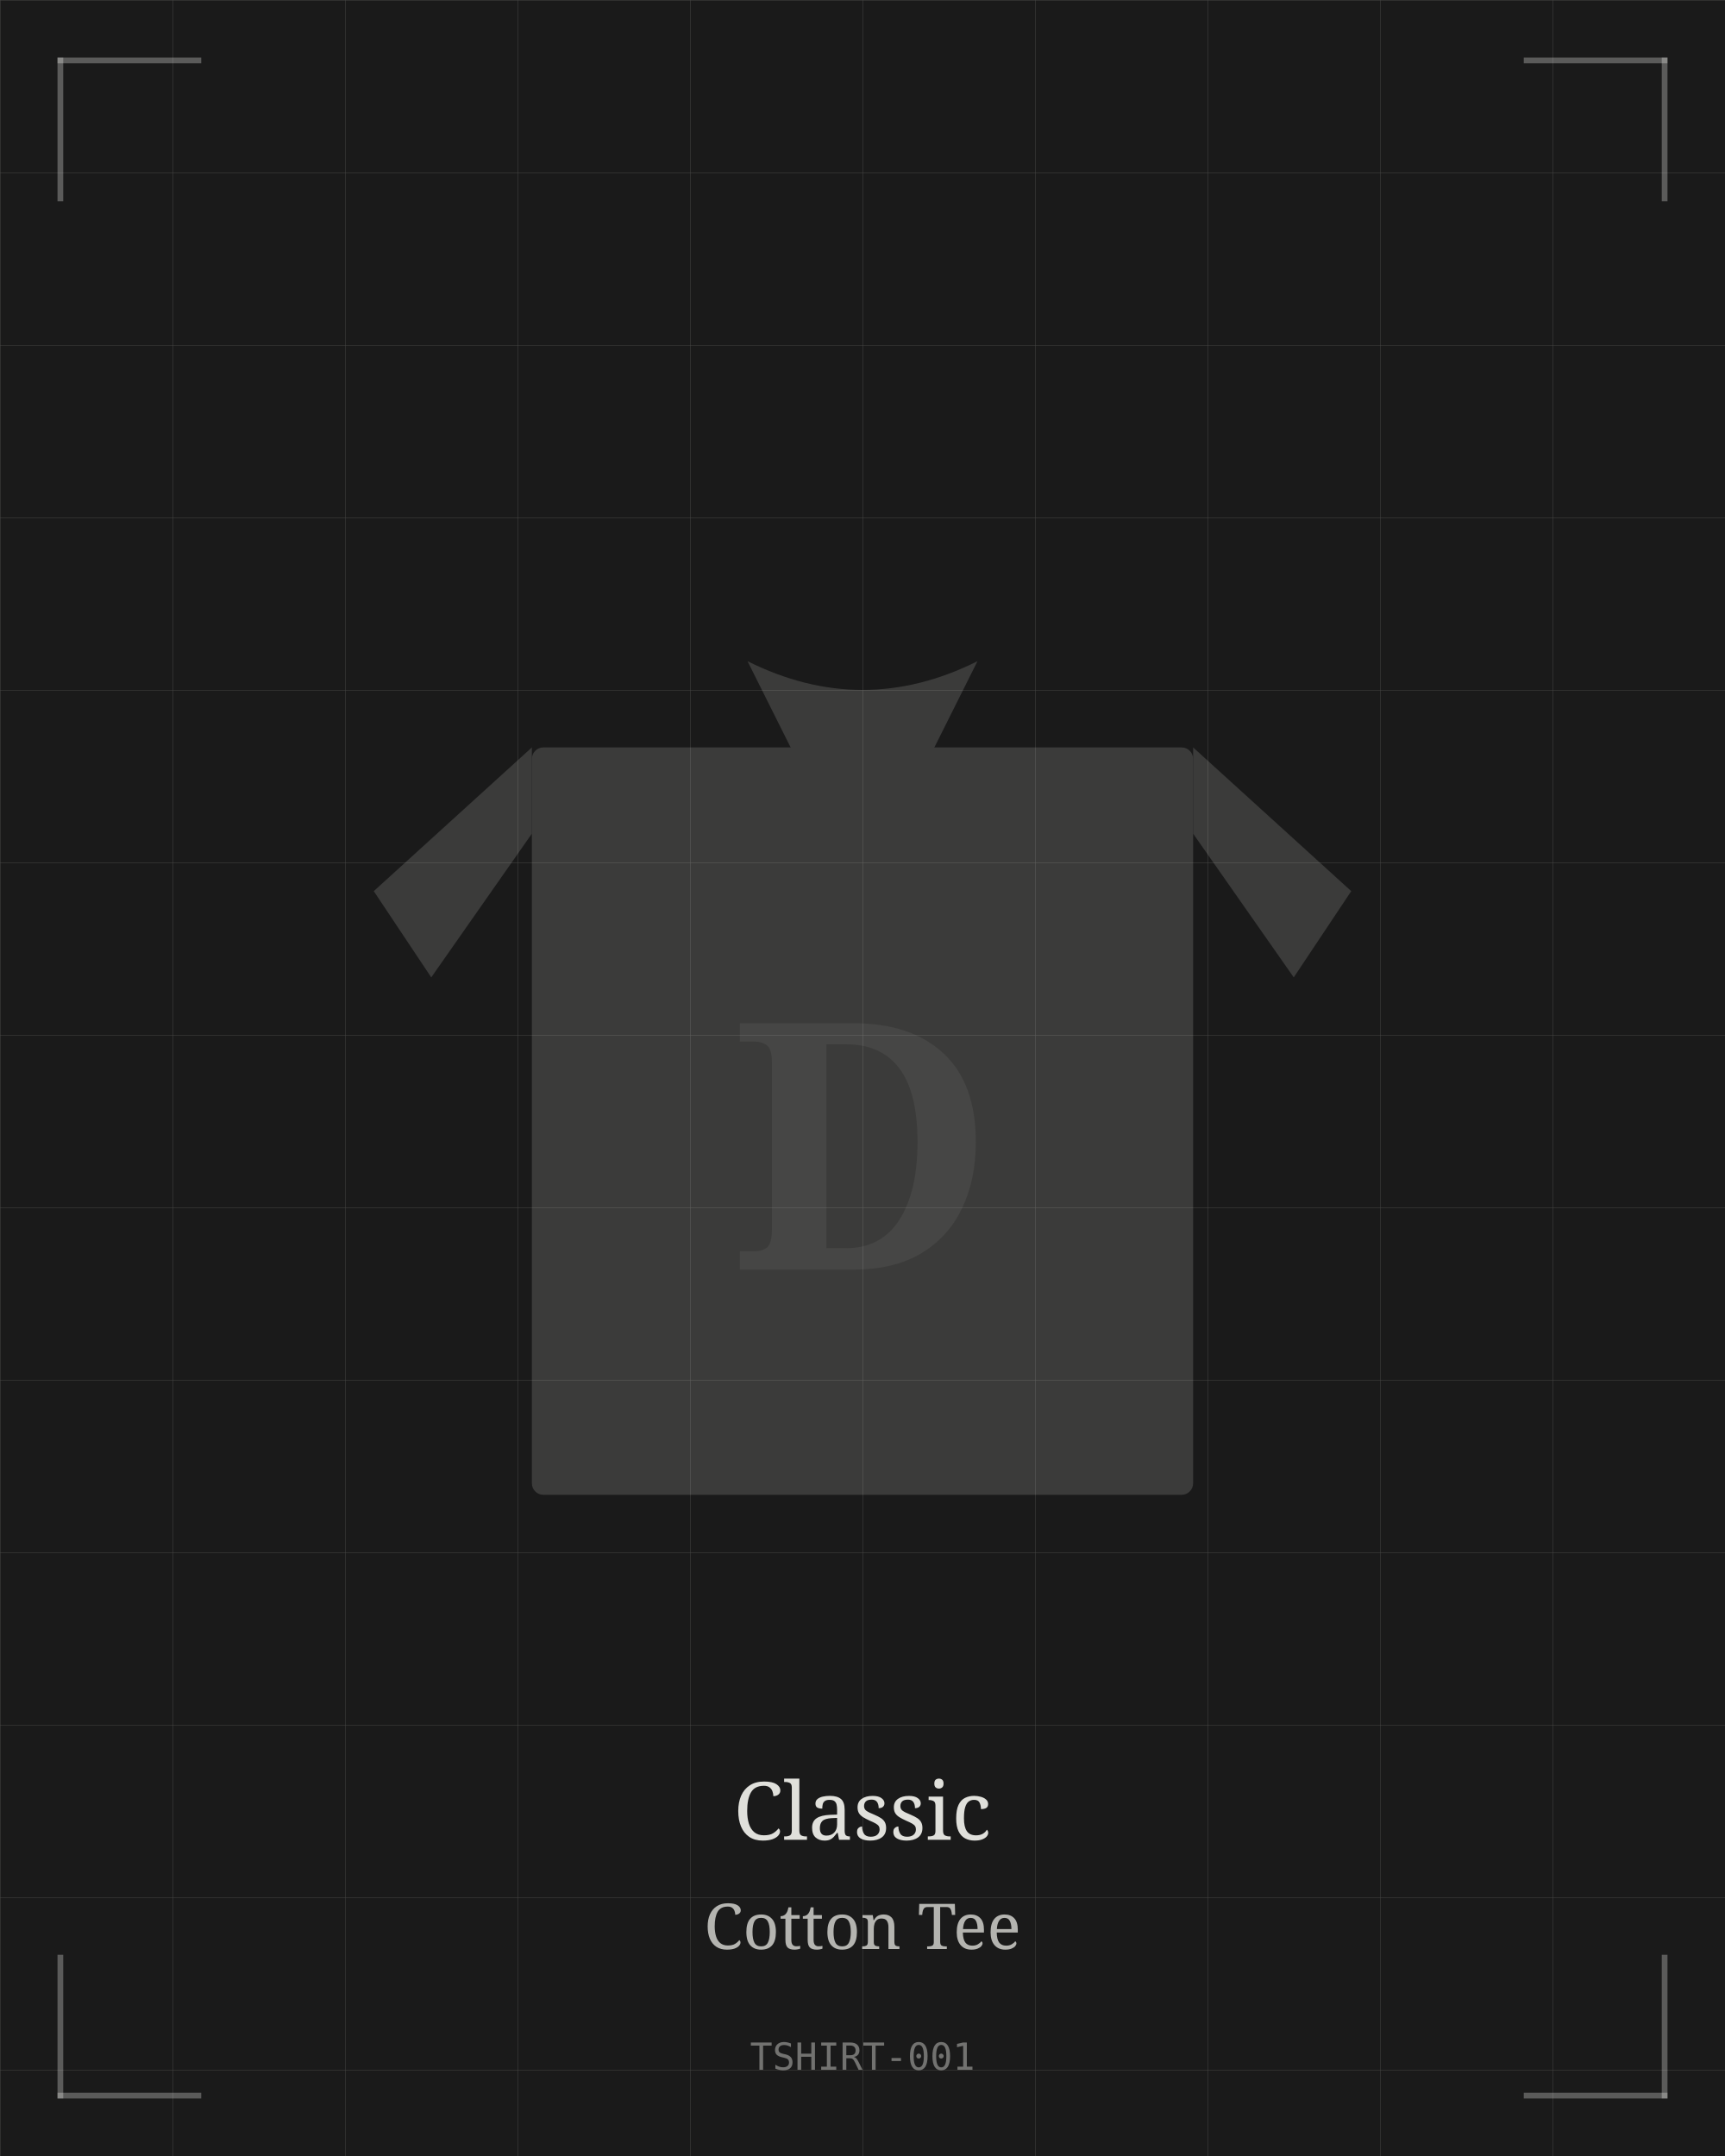
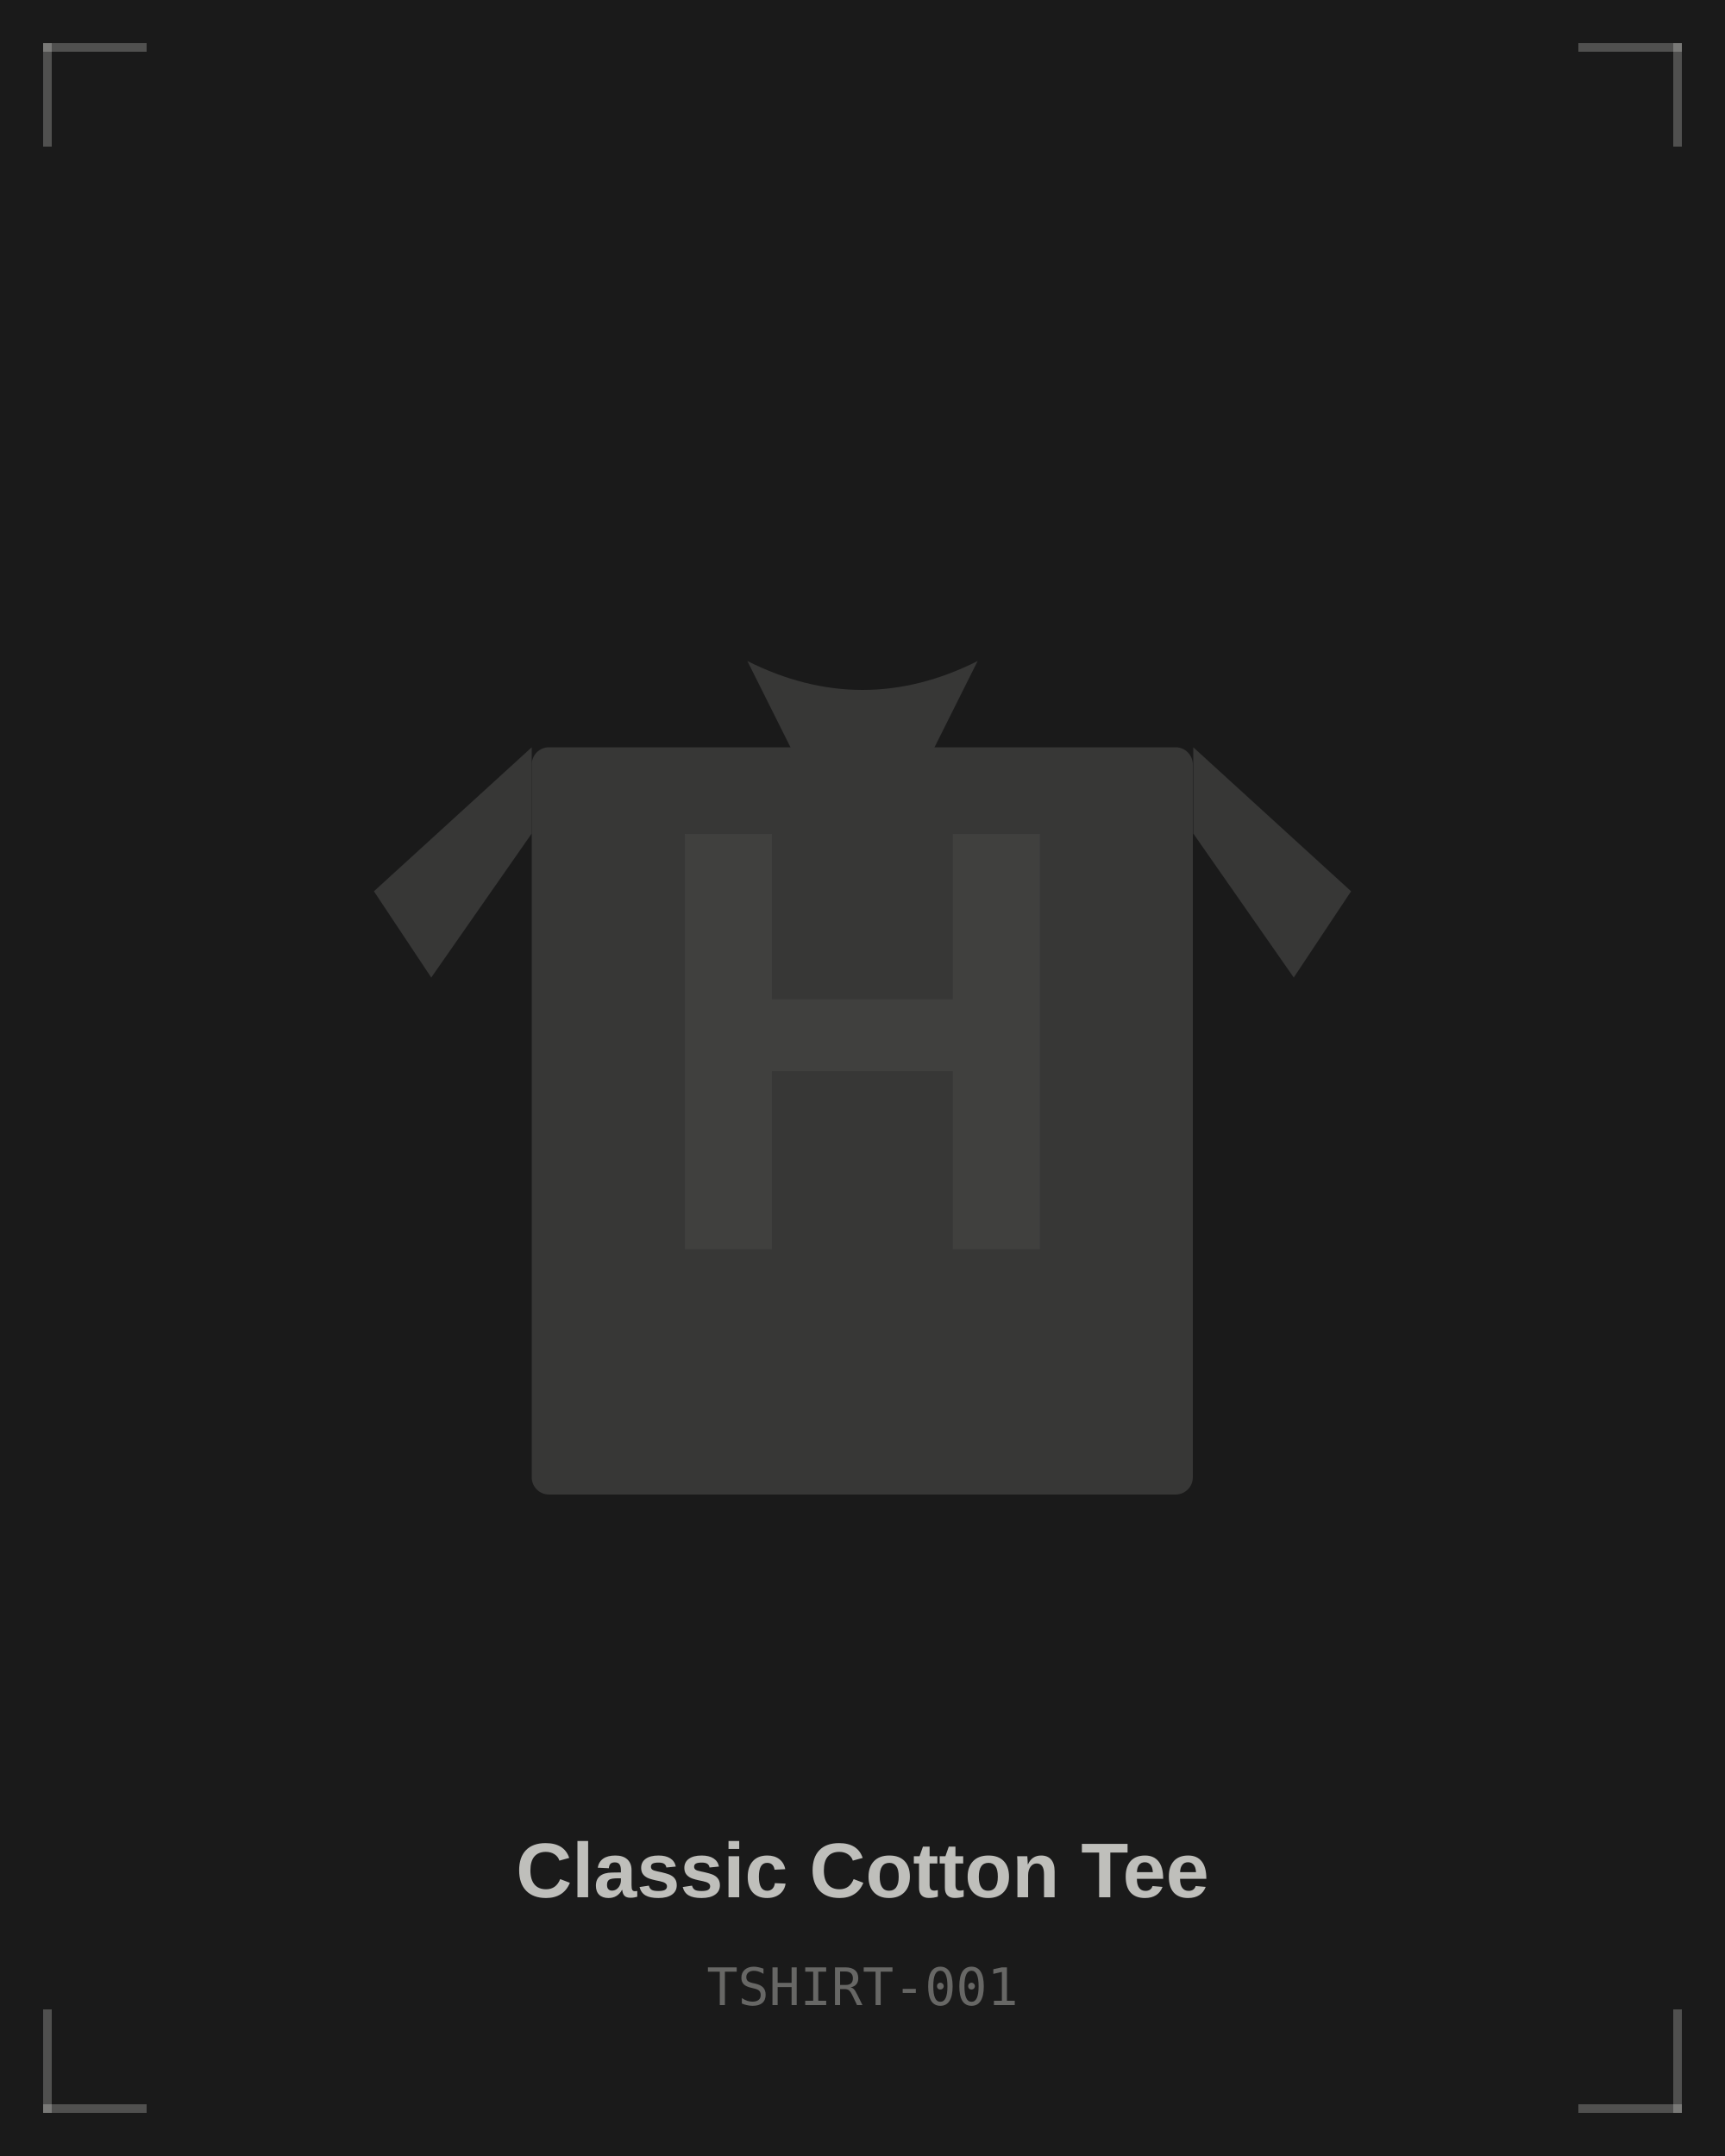
- <svg xmlns="http://www.w3.org/2000/svg" viewBox="0 0 600 750" width="600" height="750">
-   <rect width="600" height="750" fill="#1a1a1a" />
-   <defs>
-     <pattern id="grid" width="60" height="60" patternUnits="userSpaceOnUse">
-       <path d="M 60 0 L 0 0 0 60" fill="none" stroke="#f5f5f0" stroke-width="0.3" opacity="0.2" />
-     </pattern>
-   </defs>
-   <rect width="600" height="750" fill="url(#grid)" />
-   <g opacity="0.15" fill="#f5f5f0">
-     <rect x="185" y="260" width="230" height="260" rx="4" />
-     <path d="M 275 260 Q 300 300 325 260 L 340 230 Q 300 250 260 230 Z" />
-     <path d="M 185 260 L 130 310 L 150 340 L 185 290 Z" />
-     <path d="M 415 260 L 470 310 L 450 340 L 415 290 Z" />
+ <svg xmlns="http://www.w3.org/2000/svg" viewBox="0 0 400 500" width="400" height="500">
+   <rect width="400" height="500" fill="#1a1a1a" />
+   <g opacity="0.13" fill="#f5f5f0">
+     <rect x="123.3" y="173.3" width="153.3" height="173.3" rx="4" />
+     <path d="M 183.3,173.3 Q 200.0,200.0 216.7,173.3 L 226.7,153.3 Q 200.0,166.7 173.3,153.3 Z" />
+     <path d="M 123.3,173.3 L 86.7,206.7 L 100.0,226.7 L 123.3,193.3 Z" />
+     <path d="M 276.7,173.3 L 313.3,206.7 L 300.0,226.7 L 276.7,193.3 Z" />
  </g>
-   <text x="300" y="400" font-family="Georgia, serif" font-size="120" font-weight="bold" fill="#f5f5f0" opacity="0.06" text-anchor="middle" dominant-baseline="middle">D</text>
-   <text x="300" y="640" font-family="Georgia, serif" font-size="28" font-weight="500" fill="#f5f5f0" opacity="0.9" text-anchor="middle">Classic</text>
-   <text x="300" y="678" font-family="Georgia, serif" font-size="22" font-weight="400" fill="#f5f5f0" opacity="0.7" text-anchor="middle">Cotton Tee</text>
-   <text x="300" y="720" font-family="monospace" font-size="13" fill="#f5f5f0" opacity="0.4" text-anchor="middle">TSHIRT-001</text>
-   <rect x="20" y="20" width="50" height="2" fill="#f5f5f0" opacity="0.3" />
-   <rect x="20" y="20" width="2" height="50" fill="#f5f5f0" opacity="0.3" />
-   <rect x="530" y="20" width="50" height="2" fill="#f5f5f0" opacity="0.3" />
-   <rect x="578" y="20" width="2" height="50" fill="#f5f5f0" opacity="0.3" />
-   <rect x="20" y="728" width="50" height="2" fill="#f5f5f0" opacity="0.3" />
-   <rect x="20" y="680" width="2" height="50" fill="#f5f5f0" opacity="0.3" />
-   <rect x="530" y="728" width="50" height="2" fill="#f5f5f0" opacity="0.3" />
-   <rect x="578" y="680" width="2" height="50" fill="#f5f5f0" opacity="0.3" />
+   <text x="200" y="250" font-family="Arial Black,Arial,sans-serif" font-size="140" font-weight="900" fill="#f5f5f0" opacity="0.05" text-anchor="middle" dominant-baseline="middle">H</text>
+   <text x="200" y="440" font-family="Arial,sans-serif" font-size="18" font-weight="600" fill="#f5f5f0" opacity="0.75" text-anchor="middle">Classic Cotton Tee</text>
+   <text x="200" y="465" font-family="monospace" font-size="12" fill="#f5f5f0" opacity="0.35" text-anchor="middle">TSHIRT-001</text>
+   <rect x="10" y="10" width="24" height="2" fill="#f5f5f0" opacity="0.25" />
+   <rect x="10" y="10" width="2" height="24" fill="#f5f5f0" opacity="0.25" />
+   <rect x="366" y="10" width="24" height="2" fill="#f5f5f0" opacity="0.25" />
+   <rect x="388" y="10" width="2" height="24" fill="#f5f5f0" opacity="0.25" />
+   <rect x="10" y="488" width="24" height="2" fill="#f5f5f0" opacity="0.25" />
+   <rect x="10" y="466" width="2" height="24" fill="#f5f5f0" opacity="0.25" />
+   <rect x="366" y="488" width="24" height="2" fill="#f5f5f0" opacity="0.25" />
+   <rect x="388" y="466" width="2" height="24" fill="#f5f5f0" opacity="0.25" />
</svg>
